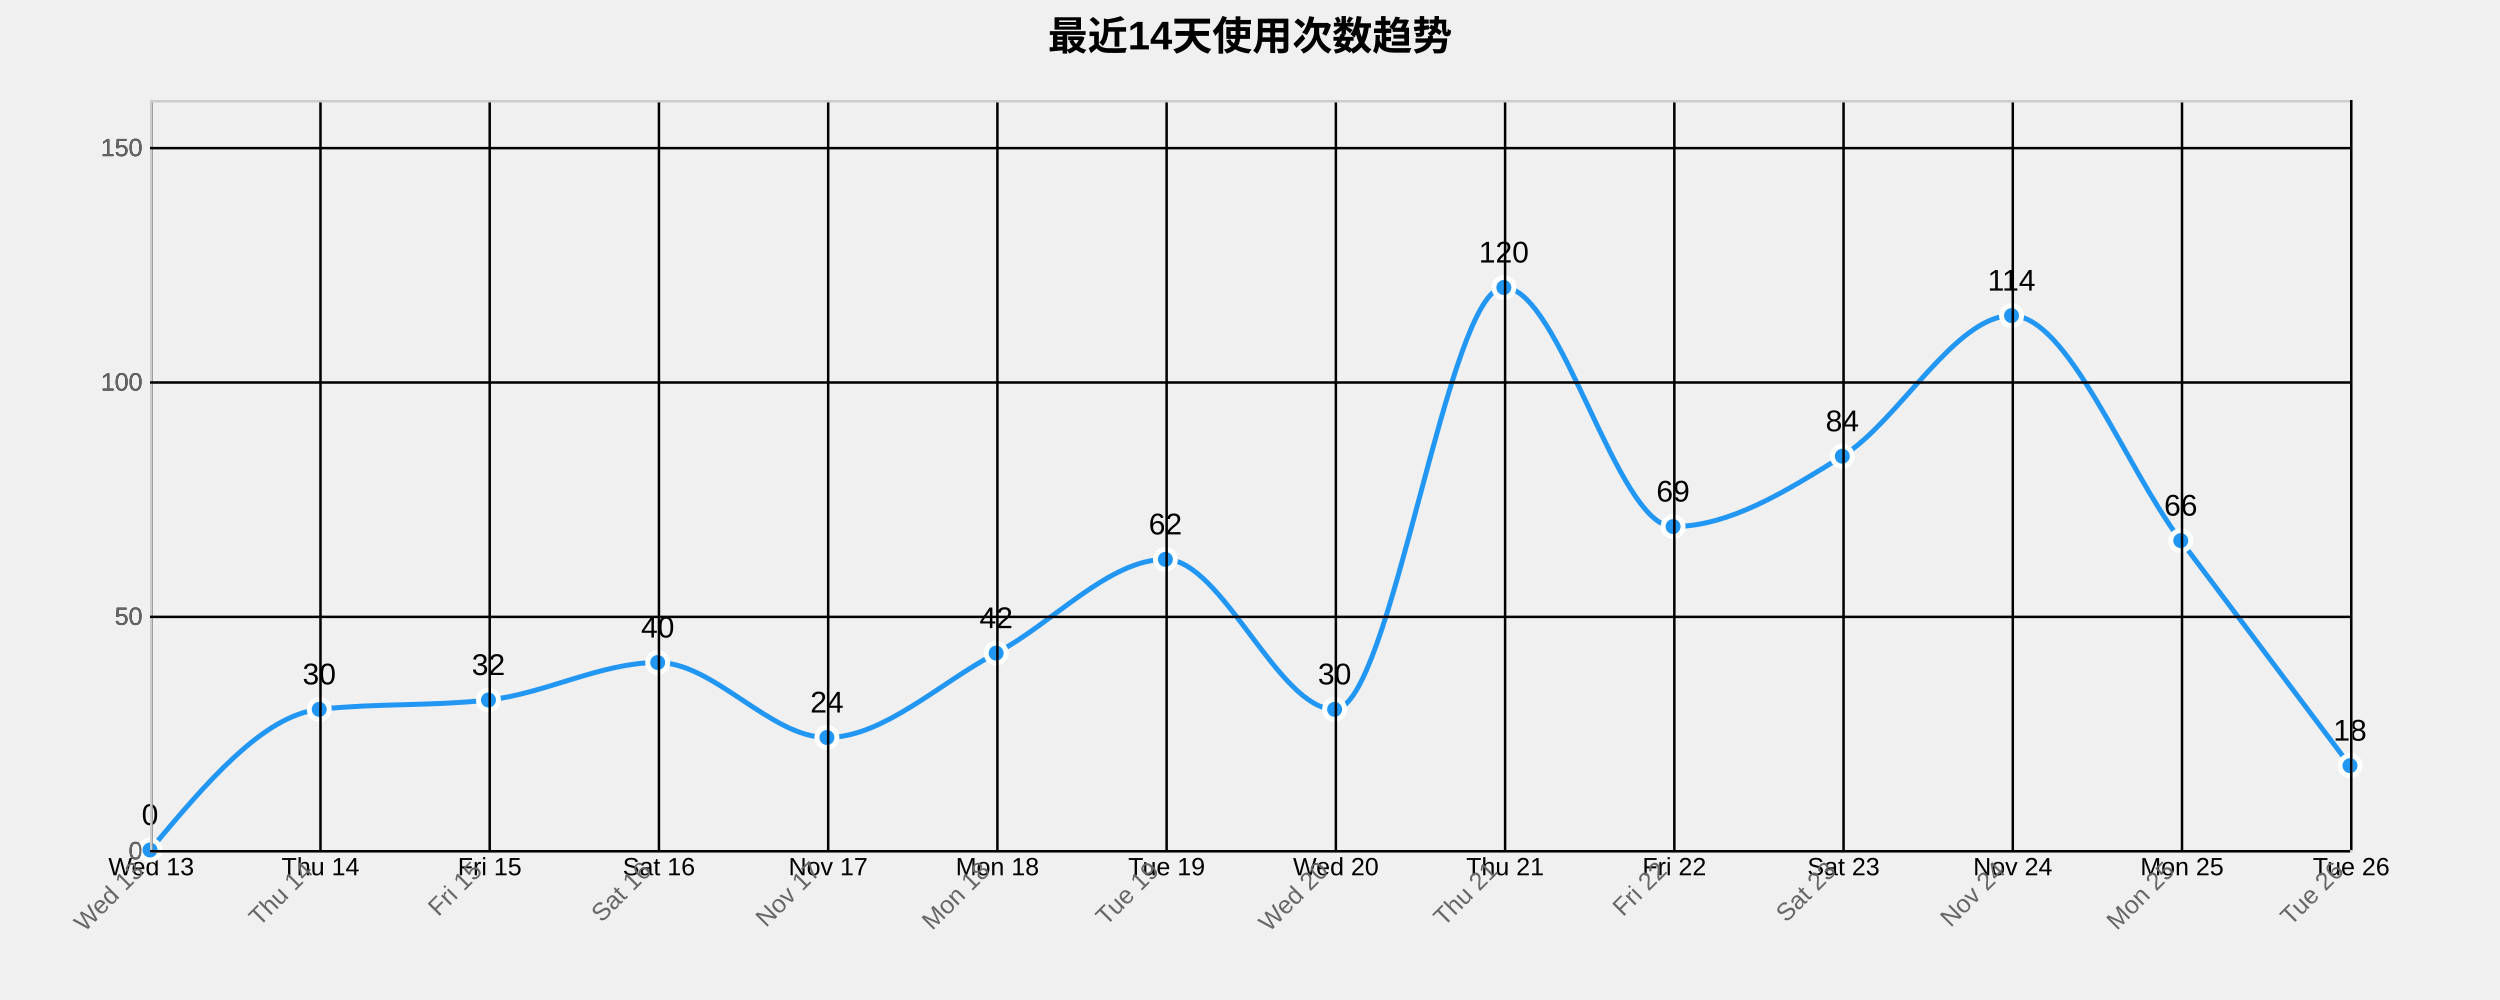
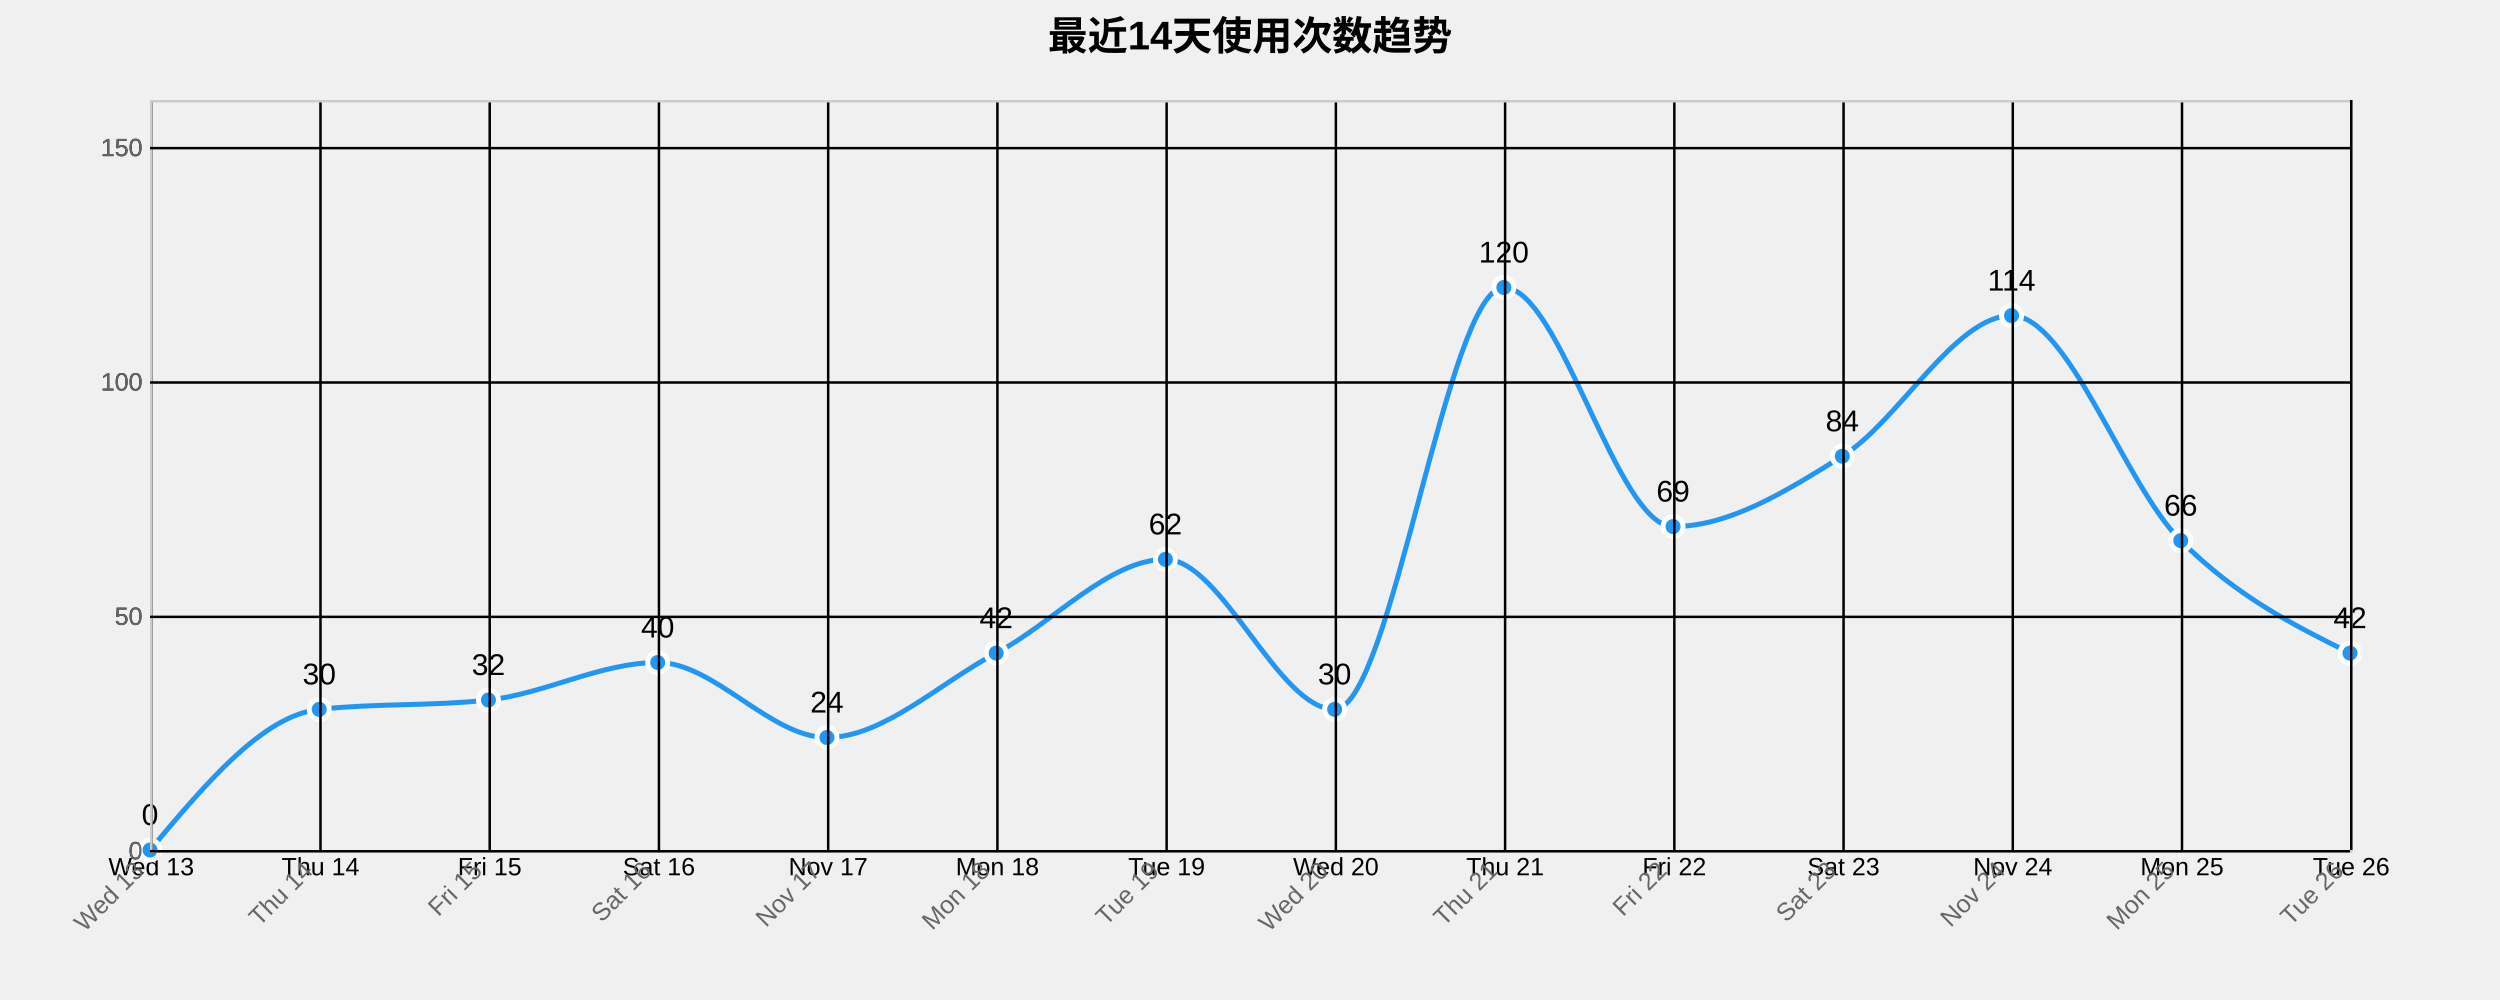
<svg xmlns="http://www.w3.org/2000/svg" width="1000" height="400">
  <g transform="translate(60,40)">
    <text x="440" y="-20" text-anchor="middle" style="font-size: 16px; font-weight: bold;">最近14天使用次数趋势</text>
    <g class="grid" transform="translate(0,300)" fill="none" font-size="10" font-family="sans-serif" text-anchor="middle">
      <path class="domain" stroke="currentColor" d="M0.5,-300V0.5H880.5V-300" />
      <g class="tick" opacity="1" transform="translate(0.5,0)">
        <line stroke="currentColor" y2="-300" />
        <text fill="currentColor" y="3" dy="0.71em">Wed 13</text>
      </g>
      <g class="tick" opacity="1" transform="translate(68.19231,0)">
        <line stroke="currentColor" y2="-300" />
        <text fill="currentColor" y="3" dy="0.71em">Thu 14</text>
      </g>
      <g class="tick" opacity="1" transform="translate(135.8846,0)">
        <line stroke="currentColor" y2="-300" />
        <text fill="currentColor" y="3" dy="0.71em">Fri 15</text>
      </g>
      <g class="tick" opacity="1" transform="translate(203.5769,0)">
        <line stroke="currentColor" y2="-300" />
        <text fill="currentColor" y="3" dy="0.71em">Sat 16</text>
      </g>
      <g class="tick" opacity="1" transform="translate(271.2692,0)">
        <line stroke="currentColor" y2="-300" />
        <text fill="currentColor" y="3" dy="0.71em">Nov 17</text>
      </g>
      <g class="tick" opacity="1" transform="translate(338.9615,0)">
        <line stroke="currentColor" y2="-300" />
        <text fill="currentColor" y="3" dy="0.71em">Mon 18</text>
      </g>
      <g class="tick" opacity="1" transform="translate(406.6538,0)">
        <line stroke="currentColor" y2="-300" />
        <text fill="currentColor" y="3" dy="0.71em">Tue 19</text>
      </g>
      <g class="tick" opacity="1" transform="translate(474.3462,0)">
        <line stroke="currentColor" y2="-300" />
        <text fill="currentColor" y="3" dy="0.71em">Wed 20</text>
      </g>
      <g class="tick" opacity="1" transform="translate(542.0385,0)">
        <line stroke="currentColor" y2="-300" />
        <text fill="currentColor" y="3" dy="0.71em">Thu 21</text>
      </g>
      <g class="tick" opacity="1" transform="translate(609.7308,0)">
        <line stroke="currentColor" y2="-300" />
        <text fill="currentColor" y="3" dy="0.71em">Fri 22</text>
      </g>
      <g class="tick" opacity="1" transform="translate(677.4231,0)">
        <line stroke="currentColor" y2="-300" />
        <text fill="currentColor" y="3" dy="0.71em">Sat 23</text>
      </g>
      <g class="tick" opacity="1" transform="translate(745.1154,0)">
        <line stroke="currentColor" y2="-300" />
        <text fill="currentColor" y="3" dy="0.71em">Nov 24</text>
      </g>
      <g class="tick" opacity="1" transform="translate(812.8077,0)">
        <line stroke="currentColor" y2="-300" />
        <text fill="currentColor" y="3" dy="0.71em">Mon 25</text>
      </g>
      <g class="tick" opacity="1" transform="translate(880.5,0)">
        <line stroke="currentColor" y2="-300" />
        <text fill="currentColor" y="3" dy="0.71em">Tue 26</text>
      </g>
    </g>
    <g class="grid" fill="none" font-size="10" font-family="sans-serif" text-anchor="end">
      <path class="domain" stroke="currentColor" d="M880,300.5H0.5V0.5H880" />
      <g class="tick" opacity="1" transform="translate(0,300.5)">
        <line stroke="currentColor" x2="880" />
        <text fill="currentColor" x="-3" dy="0.32em">0</text>
      </g>
      <g class="tick" opacity="1" transform="translate(0,206.75)">
        <line stroke="currentColor" x2="880" />
        <text fill="currentColor" x="-3" dy="0.32em">50</text>
      </g>
      <g class="tick" opacity="1" transform="translate(0,113)">
        <line stroke="currentColor" x2="880" />
        <text fill="currentColor" x="-3" dy="0.32em">100</text>
      </g>
      <g class="tick" opacity="1" transform="translate(0,19.25)">
        <line stroke="currentColor" x2="880" />
        <text fill="currentColor" x="-3" dy="0.32em">150</text>
      </g>
    </g>
-     <path class="area" d="M0,300C22.564,273.125,45.128,246.25,67.692,243.75C90.256,241.25,112.821,242.5,135.385,240C157.949,237.5,180.513,225,203.077,225C225.641,225,248.205,255,270.769,255C293.333,255,315.897,233.125,338.462,221.25C361.026,209.375,383.59,183.75,406.154,183.75C428.718,183.75,451.282,243.75,473.846,243.75C496.41,243.75,518.974,75,541.538,75C564.103,75,586.667,170.625,609.231,170.625C631.795,170.625,654.359,156.563,676.923,142.5C699.487,128.438,722.051,86.25,744.615,86.25C767.179,86.25,789.744,146.25,812.308,176.25C834.872,206.25,857.436,236.25,880,266.25L880,300C857.436,300,834.872,300,812.308,300C789.744,300,767.179,300,744.615,300C722.051,300,699.487,300,676.923,300C654.359,300,631.795,300,609.231,300C586.667,300,564.103,300,541.538,300C518.974,300,496.41,300,473.846,300C451.282,300,428.718,300,406.154,300C383.59,300,361.026,300,338.462,300C315.897,300,293.333,300,270.769,300C248.205,300,225.641,300,203.077,300C180.513,300,157.949,300,135.385,300C112.821,300,90.256,300,67.692,300C45.128,300,22.564,300,0,300Z" style="fill: url(#area-gradient); opacity: 0.3;" />
-     <path class="line" d="M0,300C22.564,273.125,45.128,246.25,67.692,243.75C90.256,241.25,112.821,242.5,135.385,240C157.949,237.5,180.513,225,203.077,225C225.641,225,248.205,255,270.769,255C293.333,255,315.897,233.125,338.462,221.25C361.026,209.375,383.59,183.75,406.154,183.75C428.718,183.75,451.282,243.75,473.846,243.75C496.41,243.75,518.974,75,541.538,75C564.103,75,586.667,170.625,609.231,170.625C631.795,170.625,654.359,156.563,676.923,142.5C699.487,128.438,722.051,86.25,744.615,86.25C767.179,86.25,789.744,146.25,812.308,176.25C834.872,206.25,857.436,236.25,880,266.25" style="fill: none; stroke: #2196F3; stroke-width: 2px;" />
+     <path class="area" d="M0,300C22.564,273.125,45.128,246.25,67.692,243.75C90.256,241.25,112.821,242.5,135.385,240C157.949,237.5,180.513,225,203.077,225C225.641,225,248.205,255,270.769,255C293.333,255,315.897,233.125,338.462,221.25C361.026,209.375,383.59,183.75,406.154,183.75C428.718,183.75,451.282,243.75,473.846,243.75C496.41,243.75,518.974,75,541.538,75C564.103,75,586.667,170.625,609.231,170.625C631.795,170.625,654.359,156.563,676.923,142.5C699.487,128.438,722.051,86.25,744.615,86.25C767.179,86.25,789.744,153.75,812.308,176.25C834.872,198.75,857.436,210,880,221.25L880,300C857.436,300,834.872,300,812.308,300C789.744,300,767.179,300,744.615,300C722.051,300,699.487,300,676.923,300C654.359,300,631.795,300,609.231,300C586.667,300,564.103,300,541.538,300C518.974,300,496.41,300,473.846,300C451.282,300,428.718,300,406.154,300C383.59,300,361.026,300,338.462,300C315.897,300,293.333,300,270.769,300C248.205,300,225.641,300,203.077,300C180.513,300,157.949,300,135.385,300C112.821,300,90.256,300,67.692,300C45.128,300,22.564,300,0,300Z" style="fill: url(#area-gradient); opacity: 0.3;" />
+     <path class="line" d="M0,300C22.564,273.125,45.128,246.25,67.692,243.75C90.256,241.25,112.821,242.5,135.385,240C157.949,237.5,180.513,225,203.077,225C225.641,225,248.205,255,270.769,255C293.333,255,315.897,233.125,338.462,221.25C361.026,209.375,383.59,183.75,406.154,183.75C428.718,183.75,451.282,243.75,473.846,243.75C496.41,243.75,518.974,75,541.538,75C564.103,75,586.667,170.625,609.231,170.625C631.795,170.625,654.359,156.563,676.923,142.5C699.487,128.438,722.051,86.25,744.615,86.25C767.179,86.25,789.744,153.75,812.308,176.25C834.872,198.75,857.436,210,880,221.25" style="fill: none; stroke: #2196F3; stroke-width: 2px;" />
    <circle class="dot" cx="0" cy="300" r="4" style="fill: #2196F3; stroke: #fff; stroke-width: 2px;" />
    <circle class="dot" cx="67.692" cy="243.75" r="4" style="fill: #2196F3; stroke: #fff; stroke-width: 2px;" />
    <circle class="dot" cx="135.385" cy="240" r="4" style="fill: #2196F3; stroke: #fff; stroke-width: 2px;" />
    <circle class="dot" cx="203.077" cy="225" r="4" style="fill: #2196F3; stroke: #fff; stroke-width: 2px;" />
    <circle class="dot" cx="270.769" cy="255" r="4" style="fill: #2196F3; stroke: #fff; stroke-width: 2px;" />
    <circle class="dot" cx="338.462" cy="221.25" r="4" style="fill: #2196F3; stroke: #fff; stroke-width: 2px;" />
    <circle class="dot" cx="406.154" cy="183.75" r="4" style="fill: #2196F3; stroke: #fff; stroke-width: 2px;" />
    <circle class="dot" cx="473.846" cy="243.75" r="4" style="fill: #2196F3; stroke: #fff; stroke-width: 2px;" />
    <circle class="dot" cx="541.538" cy="75" r="4" style="fill: #2196F3; stroke: #fff; stroke-width: 2px;" />
    <circle class="dot" cx="609.231" cy="170.625" r="4" style="fill: #2196F3; stroke: #fff; stroke-width: 2px;" />
    <circle class="dot" cx="676.923" cy="142.5" r="4" style="fill: #2196F3; stroke: #fff; stroke-width: 2px;" />
    <circle class="dot" cx="744.615" cy="86.25" r="4" style="fill: #2196F3; stroke: #fff; stroke-width: 2px;" />
    <circle class="dot" cx="812.308" cy="176.25" r="4" style="fill: #2196F3; stroke: #fff; stroke-width: 2px;" />
-     <circle class="dot" cx="880" cy="266.25" r="4" style="fill: #2196F3; stroke: #fff; stroke-width: 2px;" />
+     <circle class="dot" cx="880" cy="221.25" r="4" style="fill: #2196F3; stroke: #fff; stroke-width: 2px;" />
    <text class="label" x="0" y="290" text-anchor="middle" style="font-size: 12px;">0</text>
    <text class="label" x="67.692" y="233.75" text-anchor="middle" style="font-size: 12px;">30</text>
    <text class="label" x="135.385" y="230" text-anchor="middle" style="font-size: 12px;">32</text>
    <text class="label" x="203.077" y="215" text-anchor="middle" style="font-size: 12px;">40</text>
    <text class="label" x="270.769" y="245" text-anchor="middle" style="font-size: 12px;">24</text>
    <text class="label" x="338.462" y="211.25" text-anchor="middle" style="font-size: 12px;">42</text>
    <text class="label" x="406.154" y="173.75" text-anchor="middle" style="font-size: 12px;">62</text>
    <text class="label" x="473.846" y="233.75" text-anchor="middle" style="font-size: 12px;">30</text>
    <text class="label" x="541.538" y="65" text-anchor="middle" style="font-size: 12px;">120</text>
    <text class="label" x="609.231" y="160.625" text-anchor="middle" style="font-size: 12px;">69</text>
    <text class="label" x="676.923" y="132.5" text-anchor="middle" style="font-size: 12px;">84</text>
    <text class="label" x="744.615" y="76.25" text-anchor="middle" style="font-size: 12px;">114</text>
    <text class="label" x="812.308" y="166.25" text-anchor="middle" style="font-size: 12px;">66</text>
-     <text class="label" x="880" y="256.25" text-anchor="middle" style="font-size: 12px;">18</text>
+     <text class="label" x="880" y="211.25" text-anchor="middle" style="font-size: 12px;">42</text>
    <g class="x-axis" transform="translate(0,300)" fill="none" font-size="10" font-family="sans-serif" text-anchor="middle">
      <path class="domain" stroke="currentColor" d="M0.5,-300V0.5H880.5V-300" />
      <g class="tick" opacity="1" transform="translate(0.5,0)">
        <line stroke="currentColor" y2="-300" />
        <text fill="currentColor" y="3" dy=".15em" style="text-anchor: end;" dx="-.8em" transform="rotate(-45)">Wed 13</text>
      </g>
      <g class="tick" opacity="1" transform="translate(68.19231,0)">
        <line stroke="currentColor" y2="-300" />
        <text fill="currentColor" y="3" dy=".15em" style="text-anchor: end;" dx="-.8em" transform="rotate(-45)">Thu 14</text>
      </g>
      <g class="tick" opacity="1" transform="translate(135.8846,0)">
        <line stroke="currentColor" y2="-300" />
        <text fill="currentColor" y="3" dy=".15em" style="text-anchor: end;" dx="-.8em" transform="rotate(-45)">Fri 15</text>
      </g>
      <g class="tick" opacity="1" transform="translate(203.5769,0)">
        <line stroke="currentColor" y2="-300" />
        <text fill="currentColor" y="3" dy=".15em" style="text-anchor: end;" dx="-.8em" transform="rotate(-45)">Sat 16</text>
      </g>
      <g class="tick" opacity="1" transform="translate(271.2692,0)">
        <line stroke="currentColor" y2="-300" />
        <text fill="currentColor" y="3" dy=".15em" style="text-anchor: end;" dx="-.8em" transform="rotate(-45)">Nov 17</text>
      </g>
      <g class="tick" opacity="1" transform="translate(338.9615,0)">
        <line stroke="currentColor" y2="-300" />
        <text fill="currentColor" y="3" dy=".15em" style="text-anchor: end;" dx="-.8em" transform="rotate(-45)">Mon 18</text>
      </g>
      <g class="tick" opacity="1" transform="translate(406.6538,0)">
        <line stroke="currentColor" y2="-300" />
        <text fill="currentColor" y="3" dy=".15em" style="text-anchor: end;" dx="-.8em" transform="rotate(-45)">Tue 19</text>
      </g>
      <g class="tick" opacity="1" transform="translate(474.3462,0)">
        <line stroke="currentColor" y2="-300" />
        <text fill="currentColor" y="3" dy=".15em" style="text-anchor: end;" dx="-.8em" transform="rotate(-45)">Wed 20</text>
      </g>
      <g class="tick" opacity="1" transform="translate(542.0385,0)">
        <line stroke="currentColor" y2="-300" />
        <text fill="currentColor" y="3" dy=".15em" style="text-anchor: end;" dx="-.8em" transform="rotate(-45)">Thu 21</text>
      </g>
      <g class="tick" opacity="1" transform="translate(609.7308,0)">
        <line stroke="currentColor" y2="-300" />
        <text fill="currentColor" y="3" dy=".15em" style="text-anchor: end;" dx="-.8em" transform="rotate(-45)">Fri 22</text>
      </g>
      <g class="tick" opacity="1" transform="translate(677.4231,0)">
        <line stroke="currentColor" y2="-300" />
        <text fill="currentColor" y="3" dy=".15em" style="text-anchor: end;" dx="-.8em" transform="rotate(-45)">Sat 23</text>
      </g>
      <g class="tick" opacity="1" transform="translate(745.1154,0)">
        <line stroke="currentColor" y2="-300" />
        <text fill="currentColor" y="3" dy=".15em" style="text-anchor: end;" dx="-.8em" transform="rotate(-45)">Nov 24</text>
      </g>
      <g class="tick" opacity="1" transform="translate(812.8077,0)">
        <line stroke="currentColor" y2="-300" />
        <text fill="currentColor" y="3" dy=".15em" style="text-anchor: end;" dx="-.8em" transform="rotate(-45)">Mon 25</text>
      </g>
      <g class="tick" opacity="1" transform="translate(880.5,0)">
        <line stroke="currentColor" y2="-300" />
        <text fill="currentColor" y="3" dy=".15em" style="text-anchor: end;" dx="-.8em" transform="rotate(-45)">Tue 26</text>
      </g>
    </g>
    <g class="y-axis" fill="none" font-size="10" font-family="sans-serif" text-anchor="end">
      <path class="domain" stroke="currentColor" d="M880,300.5H0.5V0.5H880" />
      <g class="tick" opacity="1" transform="translate(0,300.5)">
        <line stroke="currentColor" x2="880" />
        <text fill="currentColor" x="-3" dy="0.32em">0</text>
      </g>
      <g class="tick" opacity="1" transform="translate(0,206.75)">
        <line stroke="currentColor" x2="880" />
        <text fill="currentColor" x="-3" dy="0.32em">50</text>
      </g>
      <g class="tick" opacity="1" transform="translate(0,113)">
        <line stroke="currentColor" x2="880" />
        <text fill="currentColor" x="-3" dy="0.32em">100</text>
      </g>
      <g class="tick" opacity="1" transform="translate(0,19.25)">
        <line stroke="currentColor" x2="880" />
        <text fill="currentColor" x="-3" dy="0.32em">150</text>
      </g>
    </g>
    <style>
    .grid line {
      stroke: #e0e0e0;
      stroke-opacity: 0.7;
      shape-rendering: crispEdges;
    }
    .grid path {
      stroke-width: 0;
    }
    .dot:hover {
      r: 6;
    }
    text {
      font-family: Arial, sans-serif;
    }
    .x-axis path, .y-axis path {
      stroke: #ccc;
    }
    .x-axis text, .y-axis text {
      fill: #666;
    }
  </style>
  </g>
</svg>
